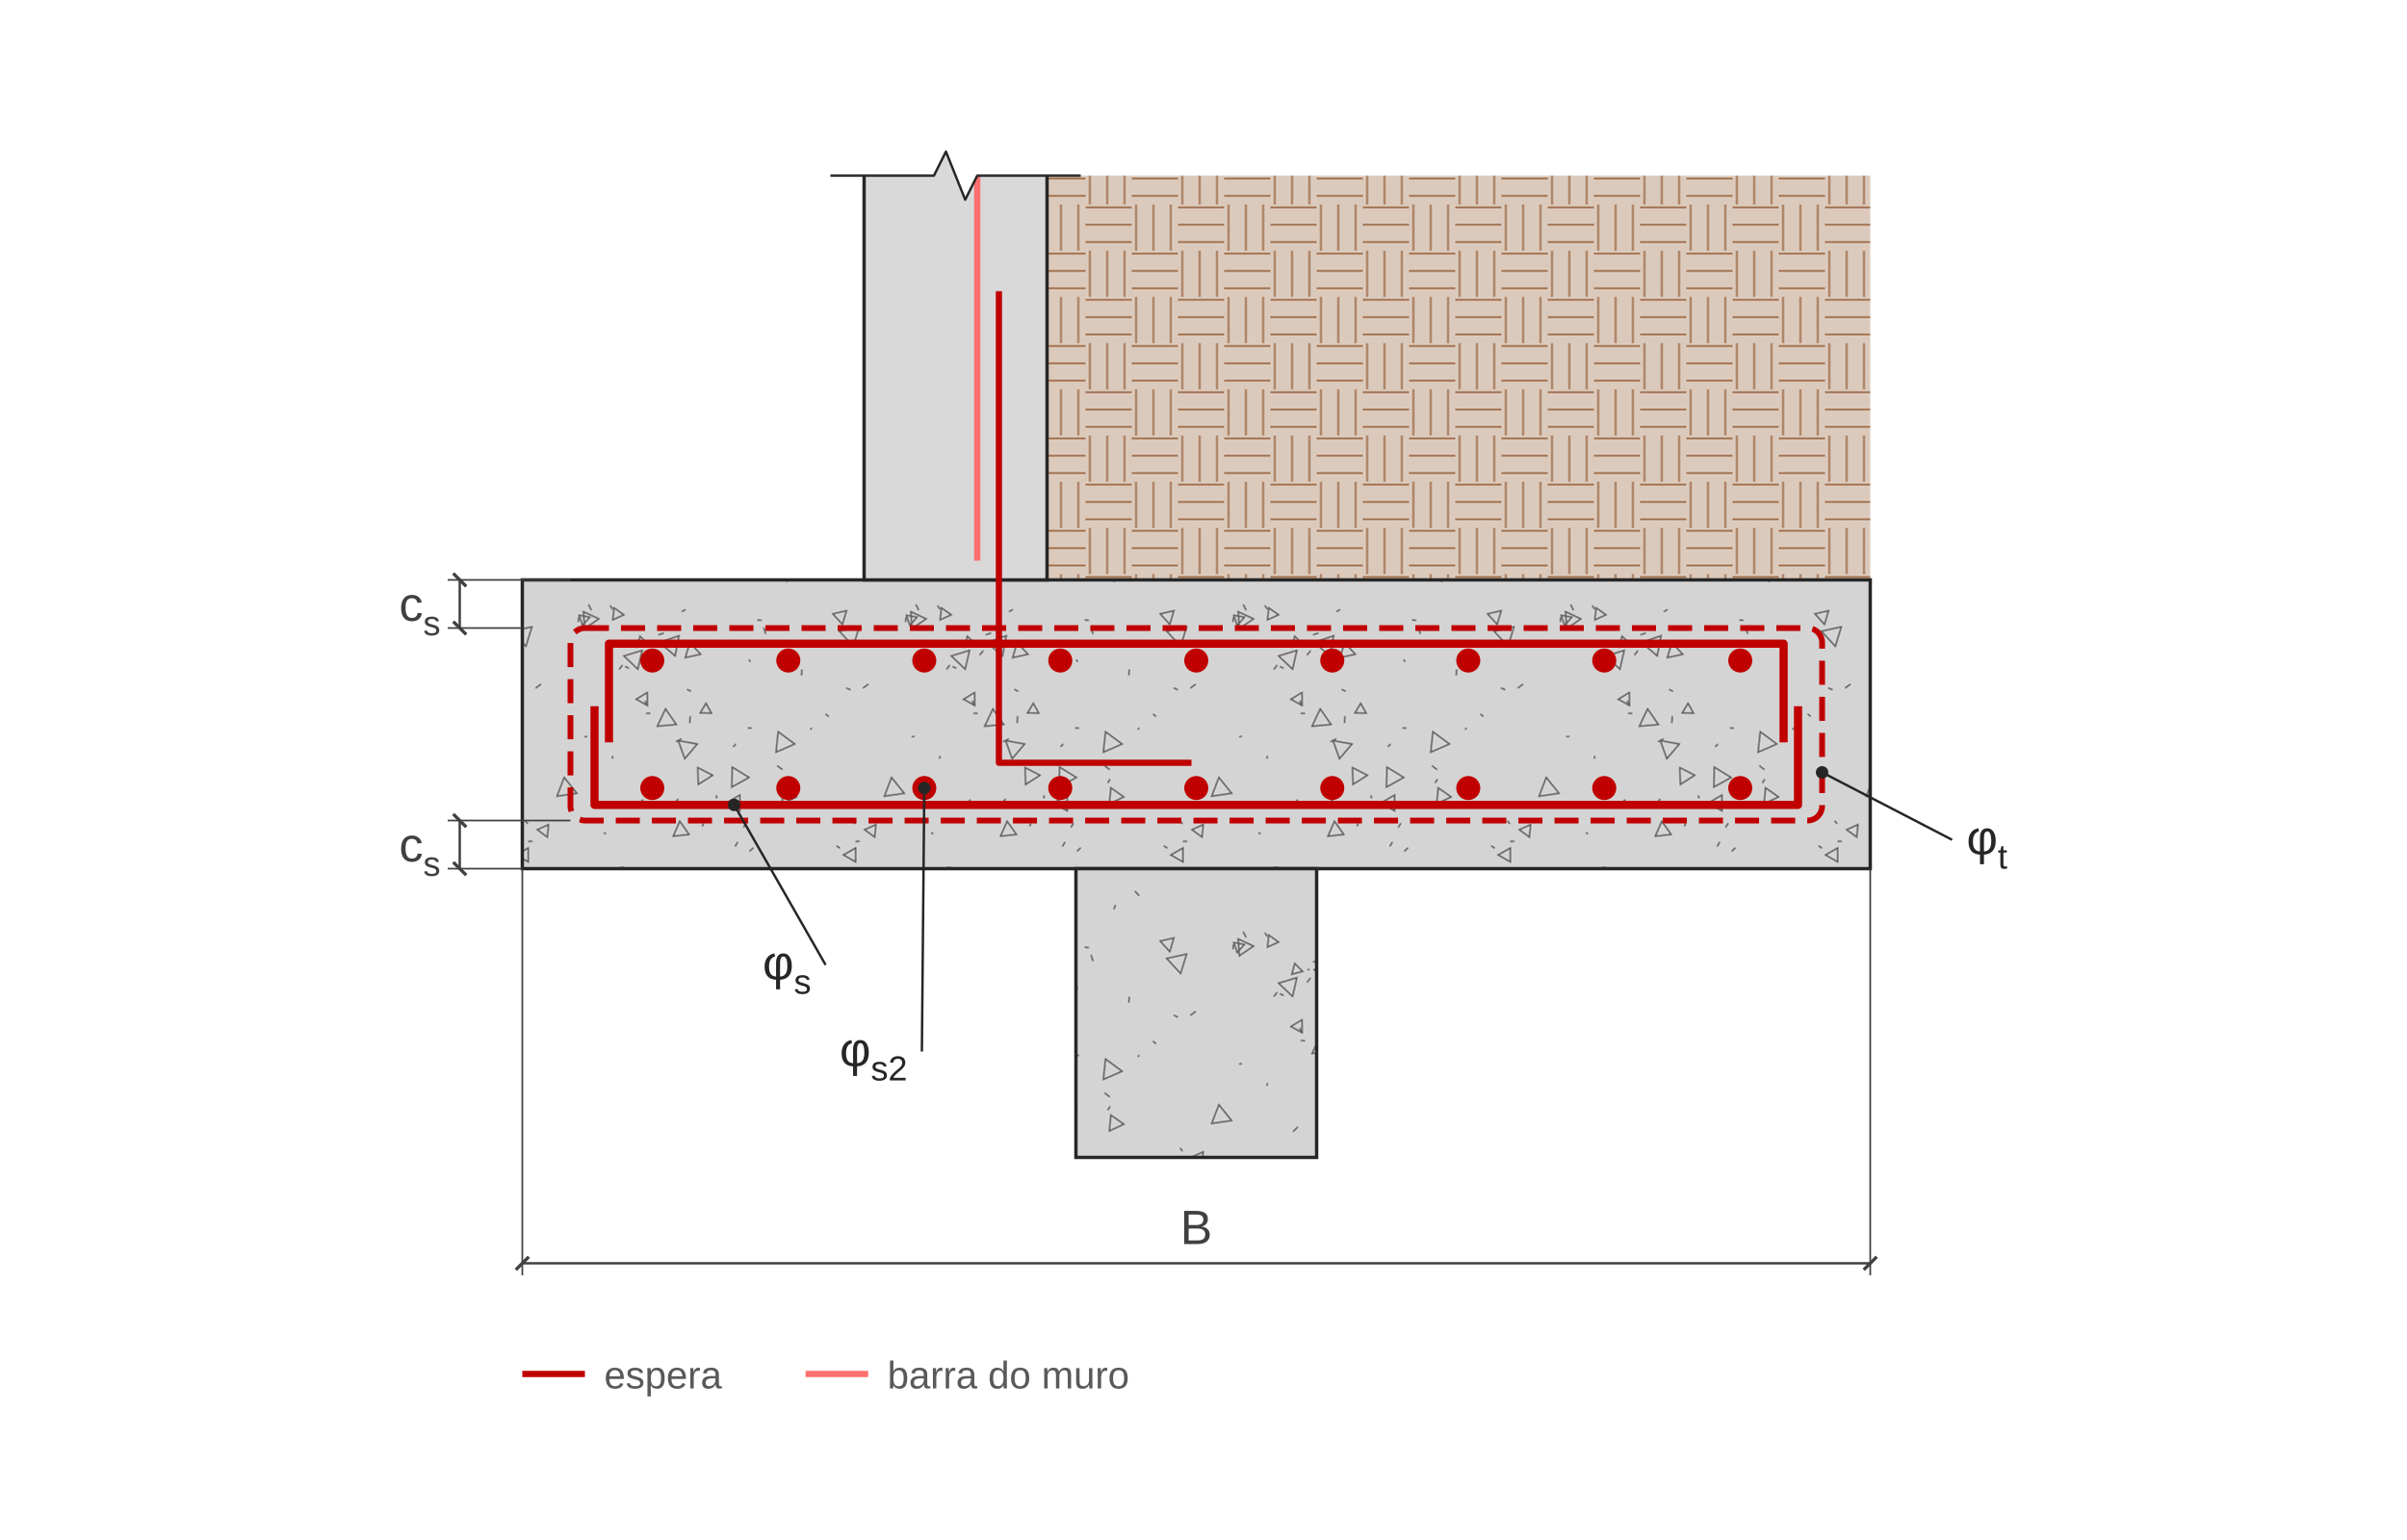
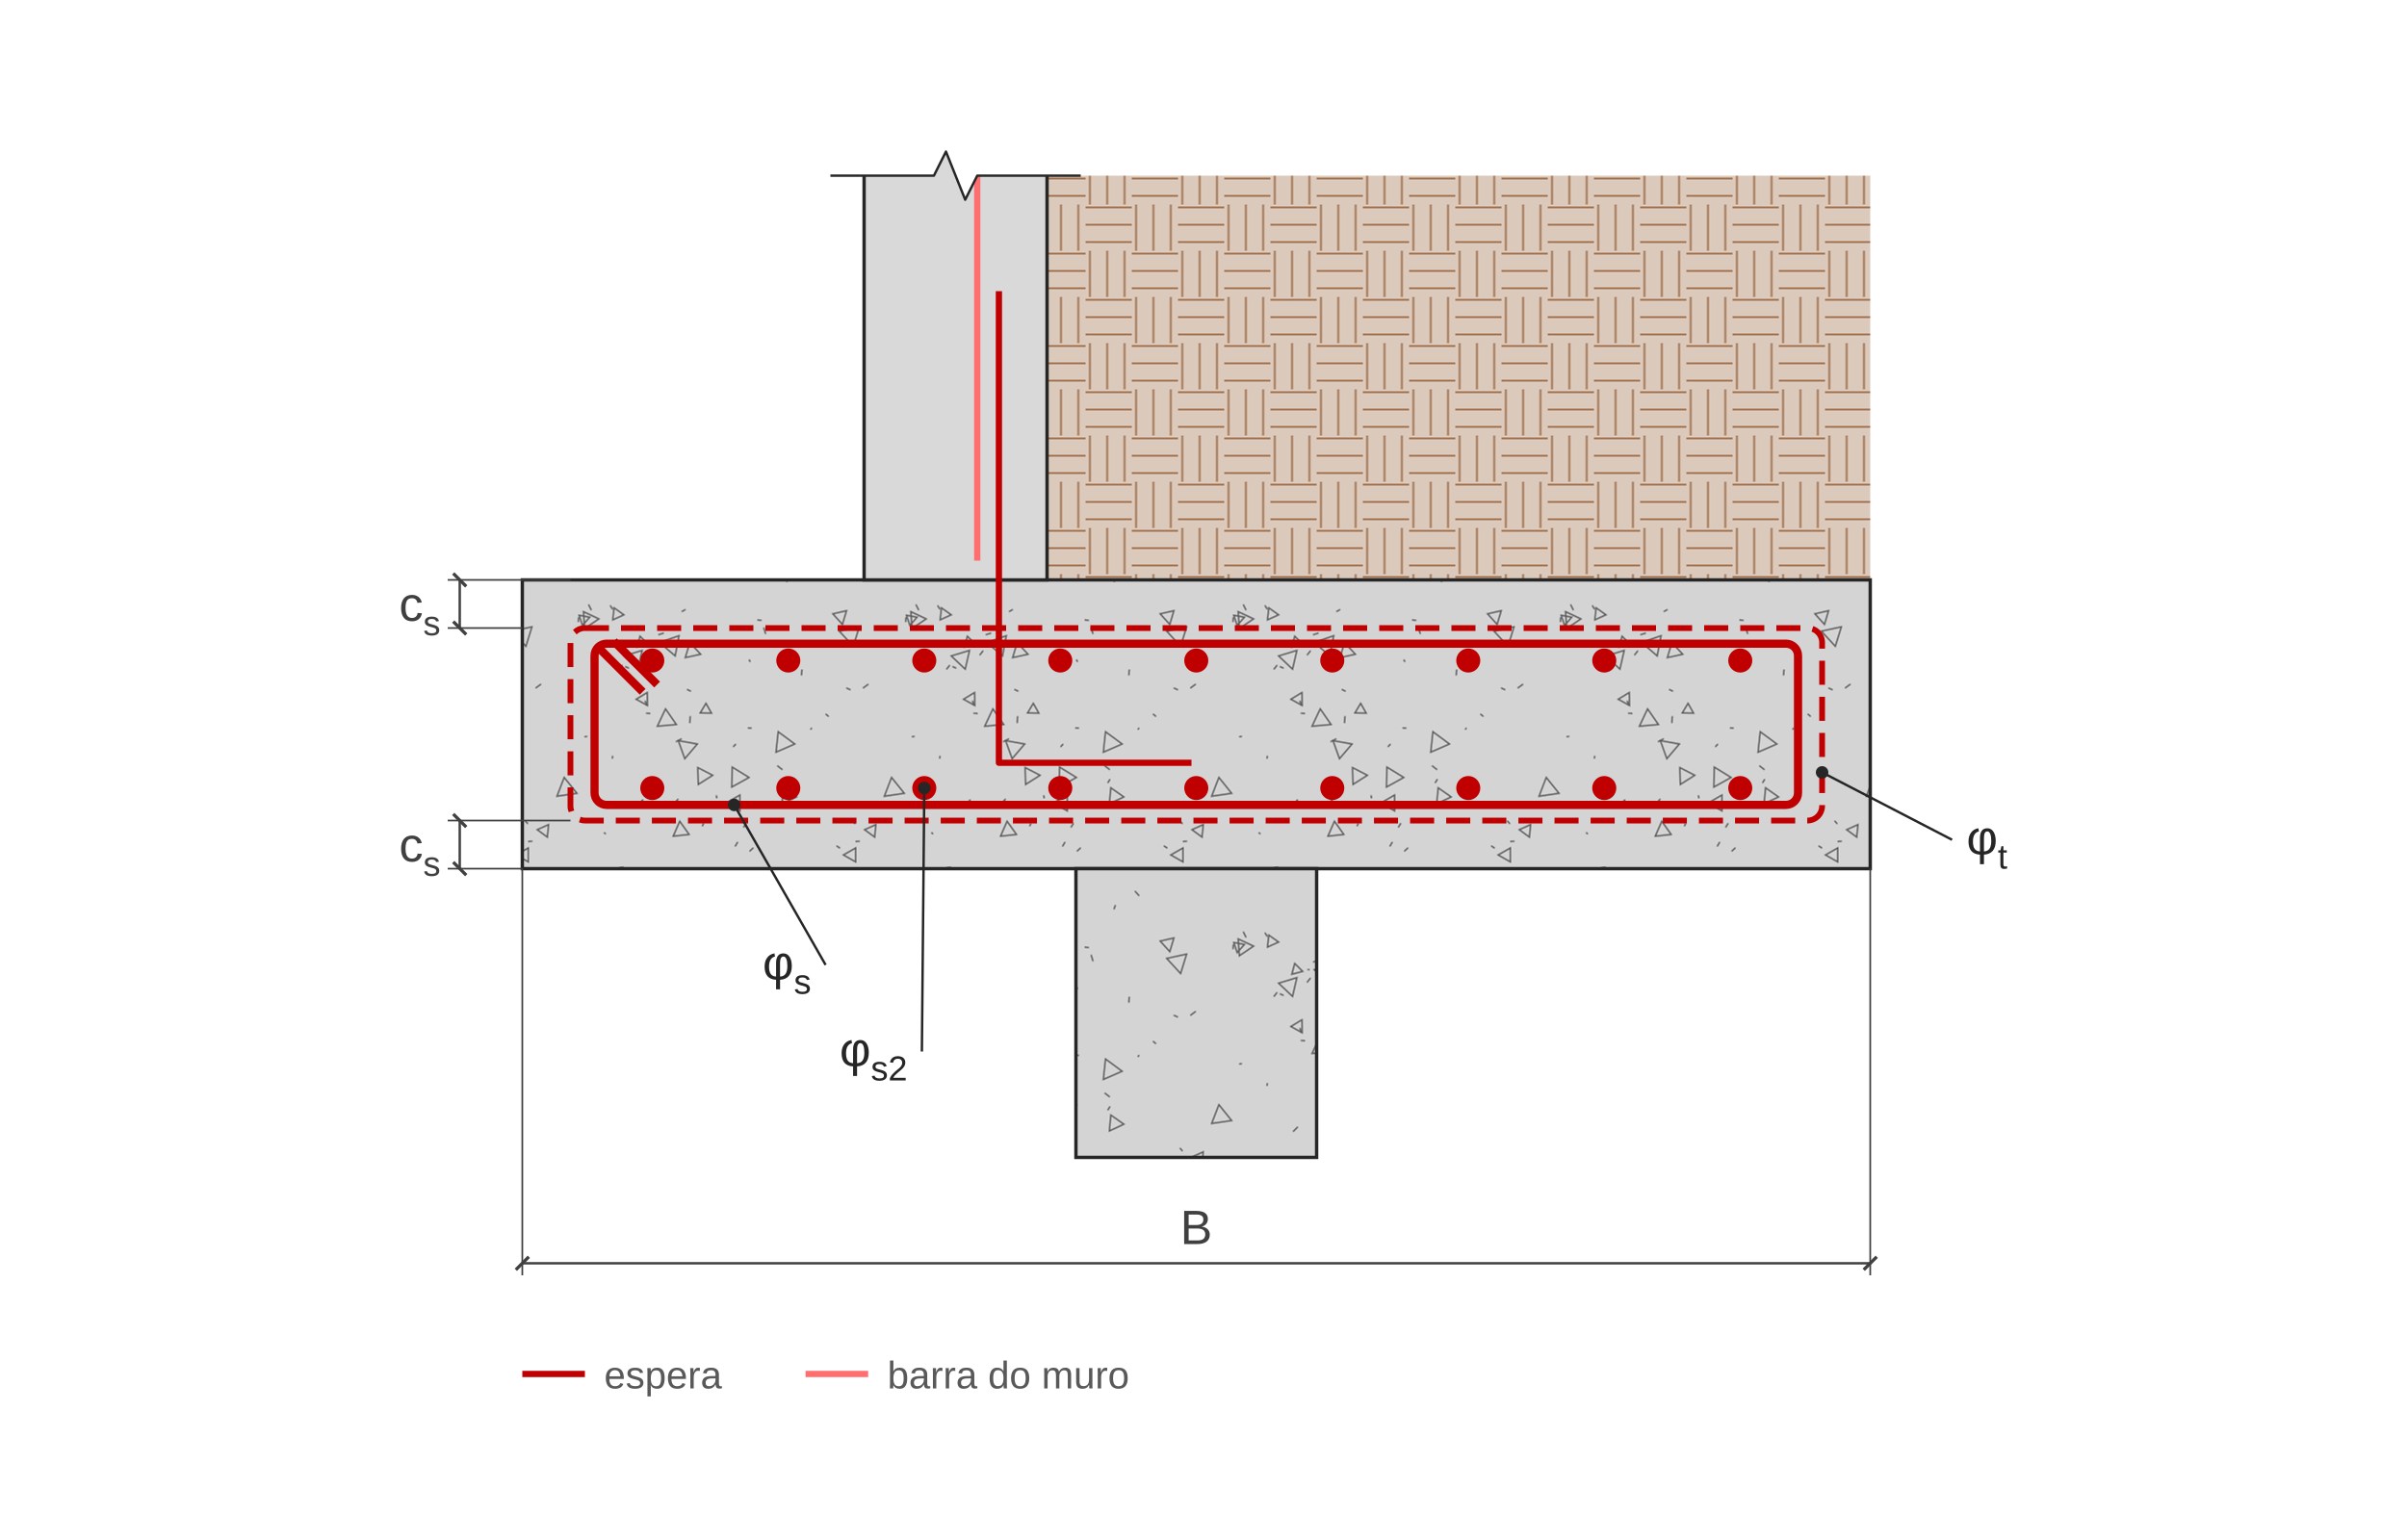
<svg xmlns="http://www.w3.org/2000/svg" data-figura="fig18" data-desenho="82 72 702 553" width="1000" height="640" viewBox="-67 29 1000 640">
  <defs>
    <marker id="fig18-arr" viewBox="0 0 10 10" refX="10" refY="5" markerWidth="7" markerHeight="7" orient="auto-start-reverse">
      <path d="M0,0 L10,5 L0,10 z" fill="#404040" />
    </marker>
    <marker id="fig18-arrL" viewBox="0 0 10 10" refX="10" refY="5" markerWidth="7" markerHeight="7" orient="auto-start-reverse">
      <path d="M0,0 L10,5 L0,10 z" fill="#c55a11" />
    </marker>
    <marker id="fig18-arrA" viewBox="0 0 10 10" refX="10" refY="5" markerWidth="7" markerHeight="7" orient="auto-start-reverse">
      <path d="M0,0 L10,5 L0,10 z" fill="#2e75b6" />
    </marker>
    <marker id="fig18-arrP" viewBox="0 0 10 10" refX="10" refY="5" markerWidth="7" markerHeight="7" orient="auto-start-reverse">
      <path d="M0,0 L10,5 L0,10 z" fill="#548235" />
    </marker>
    <marker id="fig18-tick" viewBox="0 0 10 10" refX="5" refY="5" markerWidth="9" markerHeight="9" orient="auto">
      <path d="M2,8 L8,2" stroke="#404040" stroke-width="1.5" />
    </marker>
    <pattern id="fig18-soilh" patternUnits="userSpaceOnUse" width="38.4" height="38.4">
      <rect width="38.4" height="38.4" fill="#dbc9bb" />
      <line x1="0" y1="0" x2="19.2" y2="0" stroke="#a67857" stroke-width="0.8" />
      <line x1="0" y1="38.4" x2="19.2" y2="38.4" stroke="#a67857" stroke-width="0.8" />
      <line x1="38.4" y1="0" x2="57.6" y2="0" stroke="#a67857" stroke-width="0.8" />
      <line x1="38.4" y1="38.4" x2="57.6" y2="38.4" stroke="#a67857" stroke-width="0.8" />
      <line x1="-19.2" y1="19.2" x2="0" y2="19.2" stroke="#a67857" stroke-width="0.8" />
      <line x1="19.2" y1="19.2" x2="38.4" y2="19.2" stroke="#a67857" stroke-width="0.8" />
      <line x1="0" y1="7.2" x2="19.2" y2="7.2" stroke="#a67857" stroke-width="0.8" />
      <line x1="38.4" y1="7.2" x2="57.6" y2="7.2" stroke="#a67857" stroke-width="0.8" />
      <line x1="-19.2" y1="26.4" x2="0" y2="26.4" stroke="#a67857" stroke-width="0.8" />
      <line x1="19.2" y1="26.4" x2="38.4" y2="26.4" stroke="#a67857" stroke-width="0.8" />
      <line x1="0" y1="14.4" x2="19.2" y2="14.4" stroke="#a67857" stroke-width="0.8" />
      <line x1="38.4" y1="14.4" x2="57.6" y2="14.4" stroke="#a67857" stroke-width="0.8" />
      <line x1="-19.2" y1="33.6" x2="0" y2="33.6" stroke="#a67857" stroke-width="0.8" />
      <line x1="19.2" y1="33.6" x2="38.4" y2="33.6" stroke="#a67857" stroke-width="0.8" />
      <line x1="1.8" y1="18" x2="1.8" y2="37.2" stroke="#a67857" stroke-width="0.8" />
      <line x1="21" y1="-1.2" x2="21" y2="18" stroke="#a67857" stroke-width="0.8" />
      <line x1="21" y1="37.2" x2="21" y2="56.4" stroke="#a67857" stroke-width="0.8" />
      <line x1="9" y1="18" x2="9" y2="37.2" stroke="#a67857" stroke-width="0.8" />
      <line x1="28.2" y1="-1.2" x2="28.2" y2="18" stroke="#a67857" stroke-width="0.8" />
      <line x1="28.2" y1="37.2" x2="28.2" y2="56.4" stroke="#a67857" stroke-width="0.8" />
      <line x1="16.2" y1="18" x2="16.2" y2="37.2" stroke="#a67857" stroke-width="0.8" />
      <line x1="35.4" y1="-1.2" x2="35.4" y2="18" stroke="#a67857" stroke-width="0.8" />
      <line x1="35.4" y1="37.2" x2="35.4" y2="56.4" stroke="#a67857" stroke-width="0.8" />
    </pattern>
    <pattern id="fig18-conc" patternUnits="userSpaceOnUse" width="136" height="136">
      <rect width="136" height="136" fill="#d4d4d4" />
      <polygon points="7,12.1 12.7,10.8 11,16.5" fill="none" stroke="#5d5d5d" stroke-width="0.6" />
      <polygon points="37.6,12.7 42,13.5 39,16.9" fill="none" stroke="#5d5d5d" stroke-width="0.6" />
      <polygon points="86.7,66.2 81.5,72.3 78.8,64.8" fill="none" stroke="#5d5d5d" stroke-width="0.6" />
      <polygon points="24.4,104.9 20.2,101.8 24.9,99.7" fill="none" stroke="#5d5d5d" stroke-width="0.6" />
      <polygon points="56.2,29.6 63.8,27.3 62,35.1" fill="none" stroke="#5d5d5d" stroke-width="0.6" />
      <polygon points="76.7,104.5 79.4,98.3 83.3,103.8" fill="none" stroke="#5d5d5d" stroke-width="0.6" />
      <polygon points="66.2,24.7 61.7,25.9 62.9,21.4" fill="none" stroke="#5d5d5d" stroke-width="0.6" />
      <polygon points="71,24 79.1,21.2 77.5,29.6" fill="none" stroke="#5d5d5d" stroke-width="0.6" />
      <polygon points="9.7,19.3 18,17.5 15.5,25.6" fill="none" stroke="#5d5d5d" stroke-width="0.6" />
      <polygon points="70.1,58.8 73.5,51.6 78,58.1" fill="none" stroke="#5d5d5d" stroke-width="0.6" />
      <polygon points="87.1,83 86.9,76 93.1,79.2" fill="none" stroke="#5d5d5d" stroke-width="0.6" />
      <polygon points="121.9,91 122.5,84.4 127.9,88.2" fill="none" stroke="#5d5d5d" stroke-width="0.6" />
      <polygon points="45.8,14.2 39.9,18.2 39.4,11.2" fill="none" stroke="#5d5d5d" stroke-width="0.6" />
      <polygon points="65.9,44.8 66,50.2 61.3,47.6" fill="none" stroke="#5d5d5d" stroke-width="0.6" />
      <polygon points="28.4,87.9 31.4,80.1 36.7,86.7" fill="none" stroke="#5d5d5d" stroke-width="0.6" />
      <polygon points="101,84.1 101.2,75.8 108.2,80.1" fill="none" stroke="#5d5d5d" stroke-width="0.6" />
      <polygon points="92.6,53.4 87.9,53.3 90.3,49.3" fill="none" stroke="#5d5d5d" stroke-width="0.6" />
      <polygon points="104.4,87.4 104.4,94 98.7,90.7" fill="none" stroke="#5d5d5d" stroke-width="0.6" />
      <polygon points="52.1,9.6 56.2,12.5 51.6,14.6" fill="none" stroke="#5d5d5d" stroke-width="0.6" />
      <polygon points="83.6,24.1 88.1,28.9 81.7,30.3" fill="none" stroke="#5d5d5d" stroke-width="0.6" />
      <polygon points="16.5,109.4 16.5,115.2 11.4,112.3" fill="none" stroke="#5d5d5d" stroke-width="0.6" />
      <polygon points="120.3,61.1 127.2,66.2 119.4,69.6" fill="none" stroke="#5d5d5d" stroke-width="0.6" />
      <line x1="134.3" y1="59.5" x2="133.7" y2="60.2" stroke="#5d5d5d" stroke-width="0.6" />
      <line x1="10" y1="109.5" x2="8.5" y2="108.5" stroke="#5d5d5d" stroke-width="0.6" />
      <line x1="65" y1="48.2" x2="65.7" y2="50.1" stroke="#5d5d5d" stroke-width="0.6" />
      <line x1="48.7" y1="103.6" x2="47.9" y2="103" stroke="#5d5d5d" stroke-width="0.6" />
      <line x1="72.8" y1="20.1" x2="70.5" y2="20.8" stroke="#5d5d5d" stroke-width="0.6" />
      <line x1="39.8" y1="63.2" x2="41" y2="63" stroke="#5d5d5d" stroke-width="0.6" />
      <line x1="102.7" y1="66.2" x2="101.6" y2="67.4" stroke="#5d5d5d" stroke-width="0.6" />
      <line x1="91.8" y1="121.5" x2="89.1" y2="122.6" stroke="#5d5d5d" stroke-width="0.6" />
      <line x1="12.6" y1="42.9" x2="14.4" y2="43.7" stroke="#5d5d5d" stroke-width="0.6" />
      <line x1="84.1" y1="44.3" x2="82.4" y2="43.5" stroke="#5d5d5d" stroke-width="0.6" />
      <line x1="21.8" y1="41.3" x2="19.5" y2="43" stroke="#5d5d5d" stroke-width="0.6" />
      <line x1="62.2" y1="91.3" x2="64.2" y2="89.3" stroke="#5d5d5d" stroke-width="0.6" />
      <line x1="67.2" y1="53.5" x2="65.4" y2="53.4" stroke="#5d5d5d" stroke-width="0.6" />
      <line x1="77.9" y1="132.5" x2="78.3" y2="130.9" stroke="#5d5d5d" stroke-width="0.6" />
      <line x1="83.8" y1="54.6" x2="83.6" y2="57.5" stroke="#5d5d5d" stroke-width="0.6" />
      <line x1="108.7" y1="32.1" x2="108.2" y2="31.1" stroke="#5d5d5d" stroke-width="0.6" />
      <line x1="122.2" y1="80.8" x2="121.2" y2="82.4" stroke="#5d5d5d" stroke-width="0.6" />
      <line x1="124.4" y1="133.1" x2="123.8" y2="134.9" stroke="#5d5d5d" stroke-width="0.6" />
      <line x1="95.2" y1="130.3" x2="97.4" y2="129.6" stroke="#5d5d5d" stroke-width="0.6" />
      <line x1="88.8" y1="100.4" x2="89.3" y2="99.1" stroke="#5d5d5d" stroke-width="0.6" />
      <line x1="107.7" y1="59.5" x2="109.3" y2="59.6" stroke="#5d5d5d" stroke-width="0.6" />
      <line x1="16.3" y1="99.4" x2="15.2" y2="98.1" stroke="#5d5d5d" stroke-width="0.6" />
      <line x1="111.6" y1="14.6" x2="113.4" y2="14.8" stroke="#5d5d5d" stroke-width="0.6" />
      <line x1="5.3" y1="54.8" x2="4" y2="53.7" stroke="#5d5d5d" stroke-width="0.6" />
      <line x1="134.3" y1="129.3" x2="132.5" y2="127.3" stroke="#5d5d5d" stroke-width="0.6" />
      <line x1="102.4" y1="108.8" x2="103.5" y2="106.9" stroke="#5d5d5d" stroke-width="0.6" />
      <line x1="110" y1="109.3" x2="108.4" y2="110.8" stroke="#5d5d5d" stroke-width="0.6" />
      <line x1="119.9" y1="75.2" x2="122.1" y2="76.9" stroke="#5d5d5d" stroke-width="0.6" />
      <line x1="115.1" y1="20.5" x2="114.3" y2="17.8" stroke="#5d5d5d" stroke-width="0.6" />
      <line x1="78.8" y1="89" x2="77.1" y2="90.9" stroke="#5d5d5d" stroke-width="0.6" />
      <line x1="51.5" y1="71.1" x2="51.4" y2="72.3" stroke="#5d5d5d" stroke-width="0.6" />
      <line x1="16.4" y1="106.7" x2="18.2" y2="106.6" stroke="#5d5d5d" stroke-width="0.6" />
      <line x1="56.7" y1="34" x2="58.3" y2="34.7" stroke="#5d5d5d" stroke-width="0.6" />
      <line x1="51.5" y1="10.2" x2="50.5" y2="8.6" stroke="#5d5d5d" stroke-width="0.6" />
      <line x1="55.6" y1="33.4" x2="54.2" y2="35.2" stroke="#5d5d5d" stroke-width="0.6" />
      <line x1="80.2" y1="11.2" x2="81.8" y2="10.3" stroke="#5d5d5d" stroke-width="0.6" />
      <line x1="69.5" y1="27.4" x2="68" y2="29.3" stroke="#5d5d5d" stroke-width="0.6" />
      <line x1="130.2" y1="35.2" x2="130" y2="37.7" stroke="#5d5d5d" stroke-width="0.6" />
      <line x1="37.3" y1="15.5" x2="37.4" y2="13.5" stroke="#5d5d5d" stroke-width="0.6" />
      <line x1="54.2" y1="117.6" x2="56.1" y2="117.4" stroke="#5d5d5d" stroke-width="0.6" />
      <line x1="68.2" y1="23.9" x2="69.1" y2="24" stroke="#5d5d5d" stroke-width="0.6" />
      <line x1="107" y1="99.1" x2="105.9" y2="100.9" stroke="#5d5d5d" stroke-width="0.6" />
      <line x1="94.8" y1="88.8" x2="94.6" y2="87.5" stroke="#5d5d5d" stroke-width="0.6" />
      <line x1="41.5" y1="8.2" x2="42.7" y2="10.6" stroke="#5d5d5d" stroke-width="0.6" />
      <line x1="77.8" y1="65.3" x2="80.2" y2="64" stroke="#5d5d5d" stroke-width="0.6" />
    </pattern>
    <pattern id="fig18-areia" patternUnits="userSpaceOnUse" width="30" height="30">
      <rect width="30" height="30" fill="#ffffb7" />
      <line x1="0" y1="13.4" x2="-0.1" y2="13.7" stroke="#5d5d5d" stroke-width="0.6" />
      <line x1="25.8" y1="12.3" x2="25.3" y2="12.2" stroke="#5d5d5d" stroke-width="0.6" />
      <line x1="14.2" y1="8.4" x2="14.3" y2="9.1" stroke="#5d5d5d" stroke-width="0.6" />
      <line x1="4.2" y1="11.4" x2="3.6" y2="11.1" stroke="#5d5d5d" stroke-width="0.6" />
      <line x1="11.5" y1="2.5" x2="11.6" y2="3.2" stroke="#5d5d5d" stroke-width="0.6" />
      <line x1="17.8" y1="16.6" x2="17.4" y2="16.7" stroke="#5d5d5d" stroke-width="0.6" />
      <line x1="9.2" y1="23.9" x2="9.6" y2="23.9" stroke="#5d5d5d" stroke-width="0.6" />
      <line x1="17.3" y1="21.4" x2="17.8" y2="21.4" stroke="#5d5d5d" stroke-width="0.6" />
      <line x1="26.6" y1="15.7" x2="27.1" y2="16" stroke="#5d5d5d" stroke-width="0.6" />
      <line x1="28.8" y1="9.6" x2="29" y2="9.4" stroke="#5d5d5d" stroke-width="0.6" />
      <line x1="21.5" y1="24.2" x2="21.9" y2="24.1" stroke="#5d5d5d" stroke-width="0.6" />
      <line x1="5" y1="24" x2="5.6" y2="23.8" stroke="#5d5d5d" stroke-width="0.6" />
      <line x1="30" y1="24" x2="29.6" y2="24.2" stroke="#5d5d5d" stroke-width="0.6" />
      <line x1="18.5" y1="0.7" x2="19.1" y2="0.5" stroke="#5d5d5d" stroke-width="0.6" />
      <line x1="10.6" y1="26.2" x2="11.2" y2="26.2" stroke="#5d5d5d" stroke-width="0.6" />
      <line x1="28.5" y1="16.5" x2="28.3" y2="16" stroke="#5d5d5d" stroke-width="0.6" />
      <line x1="25.6" y1="13" x2="26.3" y2="12.7" stroke="#5d5d5d" stroke-width="0.6" />
      <line x1="12.8" y1="24.3" x2="12.4" y2="24.3" stroke="#5d5d5d" stroke-width="0.6" />
      <line x1="1.4" y1="1.6" x2="1.6" y2="1.3" stroke="#5d5d5d" stroke-width="0.6" />
      <line x1="10.5" y1="16.5" x2="10.2" y2="16.9" stroke="#5d5d5d" stroke-width="0.6" />
      <line x1="3.2" y1="11.4" x2="3.4" y2="11.9" stroke="#5d5d5d" stroke-width="0.6" />
      <line x1="16.5" y1="27.7" x2="17.1" y2="28.2" stroke="#5d5d5d" stroke-width="0.6" />
      <line x1="29.8" y1="23.2" x2="29.4" y2="23" stroke="#5d5d5d" stroke-width="0.6" />
      <line x1="25.8" y1="19.4" x2="25.4" y2="19.4" stroke="#5d5d5d" stroke-width="0.6" />
      <line x1="16" y1="7.7" x2="16.5" y2="7.6" stroke="#5d5d5d" stroke-width="0.6" />
      <line x1="27.3" y1="4.4" x2="27.7" y2="5" stroke="#5d5d5d" stroke-width="0.6" />
      <line x1="20.7" y1="8.6" x2="20.9" y2="8.2" stroke="#5d5d5d" stroke-width="0.6" />
      <line x1="26.4" y1="14.5" x2="26" y2="14.5" stroke="#5d5d5d" stroke-width="0.6" />
      <line x1="3" y1="23.9" x2="3.3" y2="23.6" stroke="#5d5d5d" stroke-width="0.6" />
      <line x1="22.7" y1="10.2" x2="23" y2="9.8" stroke="#5d5d5d" stroke-width="0.6" />
      <line x1="0" y1="0.6" x2="0.6" y2="0.7" stroke="#5d5d5d" stroke-width="0.6" />
      <line x1="8.9" y1="24.2" x2="8.6" y2="24.8" stroke="#5d5d5d" stroke-width="0.6" />
      <line x1="29.7" y1="14.8" x2="29.7" y2="14.4" stroke="#5d5d5d" stroke-width="0.6" />
      <line x1="19.6" y1="14.8" x2="19.6" y2="15.3" stroke="#5d5d5d" stroke-width="0.6" />
      <line x1="14.9" y1="18.7" x2="14.5" y2="18.8" stroke="#5d5d5d" stroke-width="0.6" />
      <line x1="14.7" y1="15.3" x2="15.2" y2="15.7" stroke="#5d5d5d" stroke-width="0.6" />
      <line x1="24.5" y1="14.9" x2="24.1" y2="14.7" stroke="#5d5d5d" stroke-width="0.6" />
      <line x1="23.2" y1="11.2" x2="23.6" y2="11.5" stroke="#5d5d5d" stroke-width="0.6" />
      <line x1="11.6" y1="5.9" x2="10.9" y2="5.9" stroke="#5d5d5d" stroke-width="0.6" />
      <line x1="11.8" y1="4.9" x2="12.2" y2="4.3" stroke="#5d5d5d" stroke-width="0.6" />
      <line x1="21.8" y1="7.2" x2="21.7" y2="7.6" stroke="#5d5d5d" stroke-width="0.6" />
      <line x1="9.4" y1="27.6" x2="9.2" y2="27" stroke="#5d5d5d" stroke-width="0.6" />
      <line x1="12.7" y1="15.4" x2="12.1" y2="15.6" stroke="#5d5d5d" stroke-width="0.6" />
      <line x1="0.4" y1="23.5" x2="0.5" y2="23.2" stroke="#5d5d5d" stroke-width="0.6" />
      <line x1="23.5" y1="14.6" x2="23.3" y2="14.4" stroke="#5d5d5d" stroke-width="0.6" />
      <line x1="25.3" y1="29.3" x2="25.7" y2="29" stroke="#5d5d5d" stroke-width="0.6" />
      <line x1="5" y1="11" x2="4.3" y2="11.1" stroke="#5d5d5d" stroke-width="0.6" />
      <line x1="22.5" y1="14.1" x2="22.8" y2="14.6" stroke="#5d5d5d" stroke-width="0.6" />
      <line x1="18.1" y1="29.8" x2="18" y2="30.1" stroke="#5d5d5d" stroke-width="0.6" />
      <line x1="14" y1="28.8" x2="14.1" y2="28.5" stroke="#5d5d5d" stroke-width="0.6" />
      <line x1="17.4" y1="21.7" x2="17.7" y2="21.3" stroke="#5d5d5d" stroke-width="0.6" />
      <line x1="10.9" y1="5.5" x2="11.4" y2="5.2" stroke="#5d5d5d" stroke-width="0.6" />
      <line x1="4.1" y1="16.6" x2="3.8" y2="17.1" stroke="#5d5d5d" stroke-width="0.6" />
      <line x1="25.2" y1="0.8" x2="24.6" y2="0.6" stroke="#5d5d5d" stroke-width="0.6" />
      <line x1="24.2" y1="23.2" x2="24.5" y2="23.5" stroke="#5d5d5d" stroke-width="0.6" />
      <line x1="22.4" y1="23.2" x2="22.9" y2="23.6" stroke="#5d5d5d" stroke-width="0.6" />
      <line x1="25.4" y1="11.4" x2="25.1" y2="11.8" stroke="#5d5d5d" stroke-width="0.6" />
      <line x1="5.9" y1="2.5" x2="5.2" y2="2.4" stroke="#5d5d5d" stroke-width="0.6" />
      <line x1="29.5" y1="15.9" x2="30.2" y2="15.7" stroke="#5d5d5d" stroke-width="0.6" />
      <line x1="11.1" y1="27.2" x2="10.5" y2="27.3" stroke="#5d5d5d" stroke-width="0.6" />
      <line x1="20.9" y1="25.1" x2="21.3" y2="25.7" stroke="#5d5d5d" stroke-width="0.6" />
      <line x1="0.5" y1="9.8" x2="1.1" y2="9.8" stroke="#5d5d5d" stroke-width="0.6" />
      <line x1="28.1" y1="23.4" x2="28.4" y2="23.4" stroke="#5d5d5d" stroke-width="0.6" />
      <line x1="15.2" y1="0" x2="14.6" y2="0" stroke="#5d5d5d" stroke-width="0.6" />
      <line x1="15.2" y1="14.6" x2="15.2" y2="15" stroke="#5d5d5d" stroke-width="0.6" />
      <line x1="23.9" y1="3.5" x2="24.6" y2="3.6" stroke="#5d5d5d" stroke-width="0.6" />
      <line x1="12.1" y1="27.8" x2="11.8" y2="28.1" stroke="#5d5d5d" stroke-width="0.6" />
      <line x1="26.8" y1="8.3" x2="26.3" y2="8.4" stroke="#5d5d5d" stroke-width="0.6" />
      <line x1="8.7" y1="28.8" x2="8.4" y2="28.6" stroke="#5d5d5d" stroke-width="0.6" />
      <line x1="16.4" y1="18.7" x2="16.2" y2="18.4" stroke="#5d5d5d" stroke-width="0.6" />
    </pattern>
    <pattern id="fig18-brita" patternUnits="userSpaceOnUse" width="79.2" height="79.2">
      <rect width="79.2" height="79.2" fill="#c3bfb5" />
      <polygon points="2.9,3.6 6.3,5.5 5.4,8.8 1.4,9.2 0.4,6.3" fill="none" stroke="#4a4a4a" stroke-width="0.7" />
      <polygon points="2.7,15.4 3.3,14.3 6.4,12.8 8,14.1 8.4,17 6.9,17.8 4.1,17.5" fill="none" stroke="#4a4a4a" stroke-width="0.7" />
      <polygon points="7,22.8 5,26.4 2.5,27 0.7,23.3 2.8,20.5" fill="none" stroke="#4a4a4a" stroke-width="0.7" />
      <polygon points="5.8,33 5.9,35.6 3.5,37.2 0.8,35.9 1.2,32.5 4.3,31.3" fill="none" stroke="#4a4a4a" stroke-width="0.7" />
      <polygon points="2.3,44.5 4.3,41.9 7.6,41.7 9.4,44.8 8.2,48.2 4.1,47.1" fill="none" stroke="#4a4a4a" stroke-width="0.7" />
      <polygon points="8.1,55 5.4,55.7 2.8,53.5 3.8,50.2 9.1,51.1" fill="none" stroke="#4a4a4a" stroke-width="0.7" />
      <polygon points="9.3,65.5 8.2,69 3.3,68.4 3.3,63.3 7.2,61.8" fill="none" stroke="#4a4a4a" stroke-width="0.7" />
      <polygon points="0,75.4 2.7,69.7 6.4,70.2 8.1,75.4 2.9,77.7" fill="none" stroke="#4a4a4a" stroke-width="0.7" />
      <polygon points="79.2,75.4 81.9,69.7 85.6,70.2 87.3,75.4 82.1,77.7" fill="none" stroke="#4a4a4a" stroke-width="0.7" />
      <polygon points="16.8,5.4 14.2,6.9 12.7,6.1 11.9,2.6 13.8,0.7 15.8,1.2" fill="none" stroke="#4a4a4a" stroke-width="0.7" />
      <polygon points="12.8,19.1 13.1,14.4 14.5,13.2 19.1,13.9 20.1,16 18.1,19.6 15,20.2" fill="none" stroke="#4a4a4a" stroke-width="0.7" />
      <polygon points="11.6,20.2 13.7,20 16.7,21.5 17.7,25.8 13.9,28 12.3,27.6 9.8,25.2" fill="none" stroke="#4a4a4a" stroke-width="0.7" />
      <polygon points="12.9,36.7 11.6,35.2 12.3,32.4 15.3,31.9 18,33.8 18.4,35.7 14.9,38.6" fill="none" stroke="#4a4a4a" stroke-width="0.7" />
      <polygon points="16.8,41 19.5,45.2 18.6,47.5 14.8,48.1 12.3,44.8" fill="none" stroke="#4a4a4a" stroke-width="0.7" />
      <polygon points="14.8,51.2 18.8,52.1 19,55 16.1,56.1 14.1,54.4" fill="none" stroke="#4a4a4a" stroke-width="0.7" />
      <polygon points="13.4,66.4 14.6,63.9 16,63.4 18.7,65.1 18.8,67.5 17.1,68.5 14.6,67.9" fill="none" stroke="#4a4a4a" stroke-width="0.7" />
      <polygon points="16,73 15.4,76 11.1,76.2 10.4,73.3 12.5,71.4" fill="none" stroke="#4a4a4a" stroke-width="0.7" />
      <polygon points="23.1,1.7 26.8,1.8 28,4.9 28,7.1 24.1,8.1 23.1,7.6 21.4,3.6" fill="none" stroke="#4a4a4a" stroke-width="0.7" />
      <polygon points="25.2,19.5 21.6,17 23.3,13.2 27.5,13.4 28.9,18.1" fill="none" stroke="#4a4a4a" stroke-width="0.7" />
      <polygon points="23.6,26.7 22.1,23.1 26.2,20.6 29.4,21.9 29.3,24.5 25.7,26.8" fill="none" stroke="#4a4a4a" stroke-width="0.7" />
      <polygon points="25.1,32.5 25.9,35.7 24.8,36.2 22.3,36.2 20.7,34.3 22,32.6 23.3,31.5" fill="none" stroke="#4a4a4a" stroke-width="0.7" />
      <polygon points="25.8,41.3 27.3,42.1 29.4,44.7 28.3,47.1 26.4,48.2 22.9,46.4 22.5,43.9" fill="none" stroke="#4a4a4a" stroke-width="0.7" />
      <polygon points="22.2,52.6 24.9,52.5 26.2,54.6 25.7,57.5 23.2,58.7 20.9,56.7 20.5,54.5" fill="none" stroke="#4a4a4a" stroke-width="0.7" />
      <polygon points="27.7,67.4 21.7,70.1 20.1,66.9 20.9,63.1 25.9,63.6" fill="none" stroke="#4a4a4a" stroke-width="0.7" />
      <polygon points="27.2,74.3 24.3,77.4 21.3,74.8 22.7,71.8 26.2,71.5" fill="none" stroke="#4a4a4a" stroke-width="0.7" />
      <polygon points="36,3.6 39.3,6.3 38.1,9.2 34.7,10 32.8,7.8 32.8,4.7" fill="none" stroke="#4a4a4a" stroke-width="0.7" />
      <polygon points="38,13.9 33.4,16.6 30.9,14.3 31.6,10.7 36.2,11.9" fill="none" stroke="#4a4a4a" stroke-width="0.7" />
      <polygon points="40.1,23.8 36.9,26.8 33.2,26 33,23.4 35,20.9 39.6,21.5" fill="none" stroke="#4a4a4a" stroke-width="0.7" />
      <polygon points="37.6,30.9 38.7,34.1 37.9,37 34.7,37.9 31.8,36.6 31.8,33.3 33.9,30.7" fill="none" stroke="#4a4a4a" stroke-width="0.7" />
      <polygon points="30.7,41.8 34.3,40.6 35.6,43.7 34.2,46.2 31.1,45.8" fill="none" stroke="#4a4a4a" stroke-width="0.7" />
      <polygon points="35.2,57.9 33.3,56.3 32.8,52.8 36.2,51.4 38.1,52.5 38.3,56.2" fill="none" stroke="#4a4a4a" stroke-width="0.7" />
      <polygon points="33,65.9 32.2,62.4 34.3,60.4 36.9,61.6 37.3,64.7" fill="none" stroke="#4a4a4a" stroke-width="0.7" />
      <polygon points="30.8,74.7 31.7,70.9 34.3,69.7 37.2,71.9 36.6,75.5 32.7,76.3" fill="none" stroke="#4a4a4a" stroke-width="0.7" />
      <polygon points="42.1,3 46.5,2.6 48.7,6.3 45.8,8.9 41.3,8.4" fill="none" stroke="#4a4a4a" stroke-width="0.7" />
      <polygon points="43.2,14.5 46.2,12.1 49.5,14.2 48,17.5 43.9,18.3" fill="none" stroke="#4a4a4a" stroke-width="0.7" />
      <polygon points="45,21.5 48.1,23.7 48.2,27.2 43.6,28.6 41.1,26.4" fill="none" stroke="#4a4a4a" stroke-width="0.7" />
      <polygon points="48,35.2 47.7,37.2 45.7,39.2 43.7,39.1 41.8,35.5 42.9,34.5 46.1,33.5" fill="none" stroke="#4a4a4a" stroke-width="0.7" />
      <polygon points="41.4,44.7 41.8,42.2 44.4,40.8 46.6,43.4 46.1,46.1 43.4,46.4" fill="none" stroke="#4a4a4a" stroke-width="0.7" />
      <polygon points="45.9,50.3 47.5,53.8 45.5,55.5 42.3,53.5 43.1,50.2" fill="none" stroke="#4a4a4a" stroke-width="0.7" />
      <polygon points="45.7,63.7 47.1,66.9 43.2,69 39.7,68.3 38.8,64.3 40.5,63.2 44.7,61.7" fill="none" stroke="#4a4a4a" stroke-width="0.7" />
      <polygon points="42.1,71 45.5,70.7 46.5,72.9 46.3,75.1 43.8,76.4 40.6,75.2 39.5,72.9" fill="none" stroke="#4a4a4a" stroke-width="0.7" />
      <polygon points="56.7,8.1 51.8,8.4 51.6,3.8 54.7,1.7 57.4,3.5" fill="none" stroke="#4a4a4a" stroke-width="0.7" />
      <polygon points="53.8,12.8 57.2,12.8 58.3,16 55.1,17.7 52.5,15.6" fill="none" stroke="#4a4a4a" stroke-width="0.7" />
      <polygon points="56,26.7 52.4,27.9 50.6,25.4 53.4,22.4 56.4,23.3" fill="none" stroke="#4a4a4a" stroke-width="0.7" />
      <polygon points="54.6,38.8 51.7,35.6 53.6,31.4 58.4,33.4 59.3,37" fill="none" stroke="#4a4a4a" stroke-width="0.7" />
      <polygon points="58.1,45 58.2,47.7 56.5,48.7 53.5,48.7 52.2,45.7 53.8,44.1 55.5,42.9" fill="none" stroke="#4a4a4a" stroke-width="0.7" />
      <polygon points="58,54 56.7,56 52.7,56.1 51.8,55 51.4,51.3 53.4,49.9 56.1,50.1" fill="none" stroke="#4a4a4a" stroke-width="0.7" />
      <polygon points="51.3,65.9 52.2,61.8 54.8,60.6 56.7,63.9 55.6,66.3" fill="none" stroke="#4a4a4a" stroke-width="0.7" />
      <polygon points="56.4,73.6 55.1,76 50.4,75.6 49.9,72.2 53,70.4" fill="none" stroke="#4a4a4a" stroke-width="0.7" />
      <polygon points="65.3,5.3 64.6,7.1 59.9,6.4 58.8,3 60.9,1.4 64.3,1.1" fill="none" stroke="#4a4a4a" stroke-width="0.7" />
      <polygon points="61.6,13 63.1,11.1 65.9,11.6 65.8,15.9 62.1,16.1" fill="none" stroke="#4a4a4a" stroke-width="0.7" />
      <polygon points="65.4,27.1 60.9,26.9 60,22.6 63.2,21.7 66.5,22.8" fill="none" stroke="#4a4a4a" stroke-width="0.7" />
      <polygon points="65,31.7 67.8,33 68.4,36.7 64.6,39 61.9,37.6 61.5,33.9" fill="none" stroke="#4a4a4a" stroke-width="0.7" />
      <polygon points="65,39.7 67,42.8 65.8,45.9 62,46.2 60.2,44.2 60.5,41.1" fill="none" stroke="#4a4a4a" stroke-width="0.7" />
      <polygon points="67.7,56.3 64.1,58.2 61.5,55.4 62.8,52.7 65.5,52.5" fill="none" stroke="#4a4a4a" stroke-width="0.7" />
      <polygon points="62,61.7 65.2,60.9 66.7,63.2 66.4,67.6 63.8,67.1 61.7,65.3" fill="none" stroke="#4a4a4a" stroke-width="0.7" />
      <polygon points="65.4,71.2 67.3,75.9 65.7,77.5 62.3,77.1 60.5,75 62,72.1" fill="none" stroke="#4a4a4a" stroke-width="0.7" />
      <polygon points="-7.5,1.8 -2.1,0.1 0.1,3.6 -2.4,6.8 -7.5,4.7" fill="none" stroke="#4a4a4a" stroke-width="0.7" />
      <polygon points="71.7,1.8 77.1,0.1 79.3,3.6 76.8,6.8 71.7,4.7" fill="none" stroke="#4a4a4a" stroke-width="0.7" />
      <polygon points="73.5,16.1 75.2,13.8 78,14.4 77.5,18.1 75.6,18.5" fill="none" stroke="#4a4a4a" stroke-width="0.7" />
      <polygon points="72.1,20.2 74.9,19.2 76.5,21.1 77.1,25 73.5,27.6 71.8,26.1 69.3,21.9" fill="none" stroke="#4a4a4a" stroke-width="0.7" />
      <polygon points="74.8,30.3 76.6,31.3 78.1,34.9 74.5,36.9 71.2,34.5 72.2,31.5" fill="none" stroke="#4a4a4a" stroke-width="0.7" />
      <polygon points="72.9,42.3 75.5,41.4 78.1,45.3 77.1,47.7 73.2,48.1 71,46.4" fill="none" stroke="#4a4a4a" stroke-width="0.7" />
      <polygon points="75.2,52.3 77.2,54.4 77.3,56 75.3,58.5 72.7,57.1 72.3,55.6 72.9,52.9" fill="none" stroke="#4a4a4a" stroke-width="0.7" />
      <polygon points="75.5,61.8 74.3,66.4 70.4,65.4 69,63.4 72.6,60.1" fill="none" stroke="#4a4a4a" stroke-width="0.7" />
      <polygon points="72.9,77.4 72.4,76.1 72.6,73 75.7,70.9 78.1,73.1 79,77 76.3,78.2" fill="none" stroke="#4a4a4a" stroke-width="0.7" />
    </pattern>
  </defs>
  <rect data-fundo="" x="-67" y="29" width="1000" height="640" fill="#ffffff" />
  <g id="fig18-conteudo">
    <polygon points="368.00,270.00 710.00,270.00 710.00,102.00 368.00,102.00" fill="url(#fig18-soilh)" stroke="none" stroke-width="1.2" />
    <rect x="150.00" y="270.00" width="560.00" height="120.00" fill="url(#fig18-conc)" stroke="#262626" stroke-width="1.4" />
    <rect x="380.00" y="390.00" width="100.00" height="120.00" fill="url(#fig18-conc)" stroke="#262626" stroke-width="1.4" />
    <rect x="292.00" y="90.00" width="76.00" height="180.00" fill="#d9d9d9" stroke="#262626" stroke-width="1.4" />
    <polyline points="348.00,150.00 348.00,346.00 428.00,346.00" fill="none" stroke="#c00000" stroke-width="2.6" stroke-linejoin="round" />
    <line x1="339.00" y1="102.00" x2="339.00" y2="262.00" stroke="#ff6f6f" stroke-width="2.6" />
    <polygon points="278.00,102.00 321.00,102.00 326.00,92.00 334.00,112.00 339.00,102.00 382.00,102.00 382.00,86.00 278.00,86.00" fill="#ffffff" stroke="none" stroke-width="1.2" />
    <polyline points="278.00,102.00 321.00,102.00 326.00,92.00 334.00,112.00 339.00,102.00 382.00,102.00" fill="none" stroke="#262626" stroke-width="1" stroke-linejoin="round" />
    <g data-campo="phi_tor">
      <rect x="170.00" y="290.00" width="520.00" height="80.00" fill="none" stroke="#c00000" stroke-width="2.4" rx="6" stroke-dasharray="10,5" />
    </g>
-     <g data-campo="phi_sap">
-       <polyline points="180.00,322.50 180.00,363.50 680.00,363.50 680.00,322.50" fill="none" stroke="#c00000" stroke-width="3.4" stroke-linejoin="round" />
-       <polyline points="186.00,337.50 186.00,296.50 674.00,296.50 674.00,337.50" fill="none" stroke="#c00000" stroke-width="3.4" stroke-linejoin="round" />
+     <g data-campo="phi_sap sap_transv">
+       <rect x="180.00" y="296.50" width="500.00" height="67.00" fill="none" stroke="#c00000" stroke-width="3.4" rx="5" />
+       <line x1="182.00" y1="298.50" x2="200.00" y2="316.50" stroke="#c00000" stroke-width="3.4" />
+       <line x1="188.00" y1="295.50" x2="206.00" y2="313.50" stroke="#c00000" stroke-width="3.4" />
    </g>
    <g data-campo="phi_sap2">
      <circle cx="204.00" cy="356.50" r="5.00" fill="#c00000" stroke="none" stroke-width="1" />
      <circle cx="204.00" cy="303.50" r="5.00" fill="#c00000" stroke="none" stroke-width="1" />
      <circle cx="260.50" cy="356.50" r="5.00" fill="#c00000" stroke="none" stroke-width="1" />
      <circle cx="260.50" cy="303.50" r="5.00" fill="#c00000" stroke="none" stroke-width="1" />
      <circle cx="317.00" cy="356.50" r="5.00" fill="#c00000" stroke="none" stroke-width="1" />
      <circle cx="317.00" cy="303.50" r="5.00" fill="#c00000" stroke="none" stroke-width="1" />
      <circle cx="373.50" cy="356.50" r="5.00" fill="#c00000" stroke="none" stroke-width="1" />
      <circle cx="373.50" cy="303.50" r="5.00" fill="#c00000" stroke="none" stroke-width="1" />
      <circle cx="430.00" cy="356.50" r="5.00" fill="#c00000" stroke="none" stroke-width="1" />
      <circle cx="430.00" cy="303.50" r="5.00" fill="#c00000" stroke="none" stroke-width="1" />
      <circle cx="486.50" cy="356.50" r="5.00" fill="#c00000" stroke="none" stroke-width="1" />
      <circle cx="486.50" cy="303.50" r="5.00" fill="#c00000" stroke="none" stroke-width="1" />
      <circle cx="543.00" cy="356.50" r="5.00" fill="#c00000" stroke="none" stroke-width="1" />
      <circle cx="543.00" cy="303.50" r="5.00" fill="#c00000" stroke="none" stroke-width="1" />
      <circle cx="599.50" cy="356.50" r="5.00" fill="#c00000" stroke="none" stroke-width="1" />
      <circle cx="599.50" cy="303.50" r="5.00" fill="#c00000" stroke="none" stroke-width="1" />
      <circle cx="656.00" cy="356.50" r="5.00" fill="#c00000" stroke="none" stroke-width="1" />
      <circle cx="656.00" cy="303.50" r="5.00" fill="#c00000" stroke="none" stroke-width="1" />
    </g>
    <g data-campo="cob_sap">
      <line x1="170.00" y1="270.00" x2="119.00" y2="270.00" stroke="#404040" stroke-width="0.7" />
      <line x1="150.00" y1="290.00" x2="119.00" y2="290.00" stroke="#404040" stroke-width="0.7" />
      <line x1="124.00" y1="270.00" x2="124.00" y2="290.00" stroke="#404040" stroke-width="1" marker-start="url(#fig18-tick)" marker-end="url(#fig18-tick)" />
      <text x="116.00" y="287.00" font-size="20" text-anchor="end" fill="#404040" font-weight="normal" style="font-family:Arial,'DejaVu Sans',sans-serif;">c<tspan dy="6.0" font-size="14.4">s</tspan>
      </text>
      <line x1="170.00" y1="370.00" x2="119.00" y2="370.00" stroke="#404040" stroke-width="0.7" />
      <line x1="150.00" y1="390.00" x2="119.00" y2="390.00" stroke="#404040" stroke-width="0.7" />
      <line x1="124.00" y1="370.00" x2="124.00" y2="390.00" stroke="#404040" stroke-width="1" marker-start="url(#fig18-tick)" marker-end="url(#fig18-tick)" />
      <text x="116.00" y="387.00" font-size="20" text-anchor="end" fill="#404040" font-weight="normal" style="font-family:Arial,'DejaVu Sans',sans-serif;">c<tspan dy="6.0" font-size="14.4">s</tspan>
      </text>
    </g>
    <g data-campo="phi_sap">
      <line x1="276.00" y1="430.00" x2="238.00" y2="363.50" stroke="#262626" stroke-width="1" />
      <circle cx="238.00" cy="363.50" r="2.60" fill="#262626" stroke="none" stroke-width="1" />
      <text x="270.00" y="436.00" font-size="20" text-anchor="end" fill="#262626" font-weight="normal" style="font-family:Arial,'DejaVu Sans',sans-serif;">φ<tspan dy="6.0" font-size="14.4">s</tspan>
      </text>
    </g>
    <g data-campo="phi_sap2">
      <line x1="316.00" y1="466.00" x2="317.00" y2="356.50" stroke="#262626" stroke-width="1" />
      <circle cx="317.00" cy="356.50" r="2.60" fill="#262626" stroke="none" stroke-width="1" />
      <text x="310.00" y="472.00" font-size="20" text-anchor="end" fill="#262626" font-weight="normal" style="font-family:Arial,'DejaVu Sans',sans-serif;">φ<tspan dy="6.0" font-size="14.4">s2</tspan>
      </text>
    </g>
    <g data-campo="phi_tor">
      <line x1="744.00" y1="378.00" x2="690.00" y2="350.00" stroke="#262626" stroke-width="1" />
      <circle cx="690.00" cy="350.00" r="2.60" fill="#262626" stroke="none" stroke-width="1" />
      <text x="750.00" y="384.00" font-size="20" text-anchor="start" fill="#262626" font-weight="normal" style="font-family:Arial,'DejaVu Sans',sans-serif;">φ<tspan dy="6.0" font-size="14.4">t</tspan>
      </text>
    </g>
    <line x1="150.00" y1="390.00" x2="150.00" y2="559.00" stroke="#404040" stroke-width="0.7" />
    <line x1="710.00" y1="390.00" x2="710.00" y2="559.00" stroke="#404040" stroke-width="0.7" />
    <line x1="150.00" y1="554.00" x2="710.00" y2="554.00" stroke="#404040" stroke-width="1" marker-start="url(#fig18-tick)" marker-end="url(#fig18-tick)" />
    <text x="430.00" y="546.00" font-size="20" text-anchor="middle" fill="#404040" font-weight="normal" style="font-family:Arial,'DejaVu Sans',sans-serif;">B</text>
    <line x1="150.00" y1="600.00" x2="176.00" y2="600.00" stroke="#c00000" stroke-width="2.6" />
    <text x="184.00" y="606.00" font-size="16" text-anchor="start" fill="#595959" font-weight="normal" style="font-family:Arial,'DejaVu Sans',sans-serif;">espera</text>
    <line x1="267.68" y1="600.00" x2="293.68" y2="600.00" stroke="#ff6f6f" stroke-width="2.6" />
    <text x="301.68" y="606.00" font-size="16" text-anchor="start" fill="#595959" font-weight="normal" style="font-family:Arial,'DejaVu Sans',sans-serif;">barra do muro</text>
  </g>
</svg>
